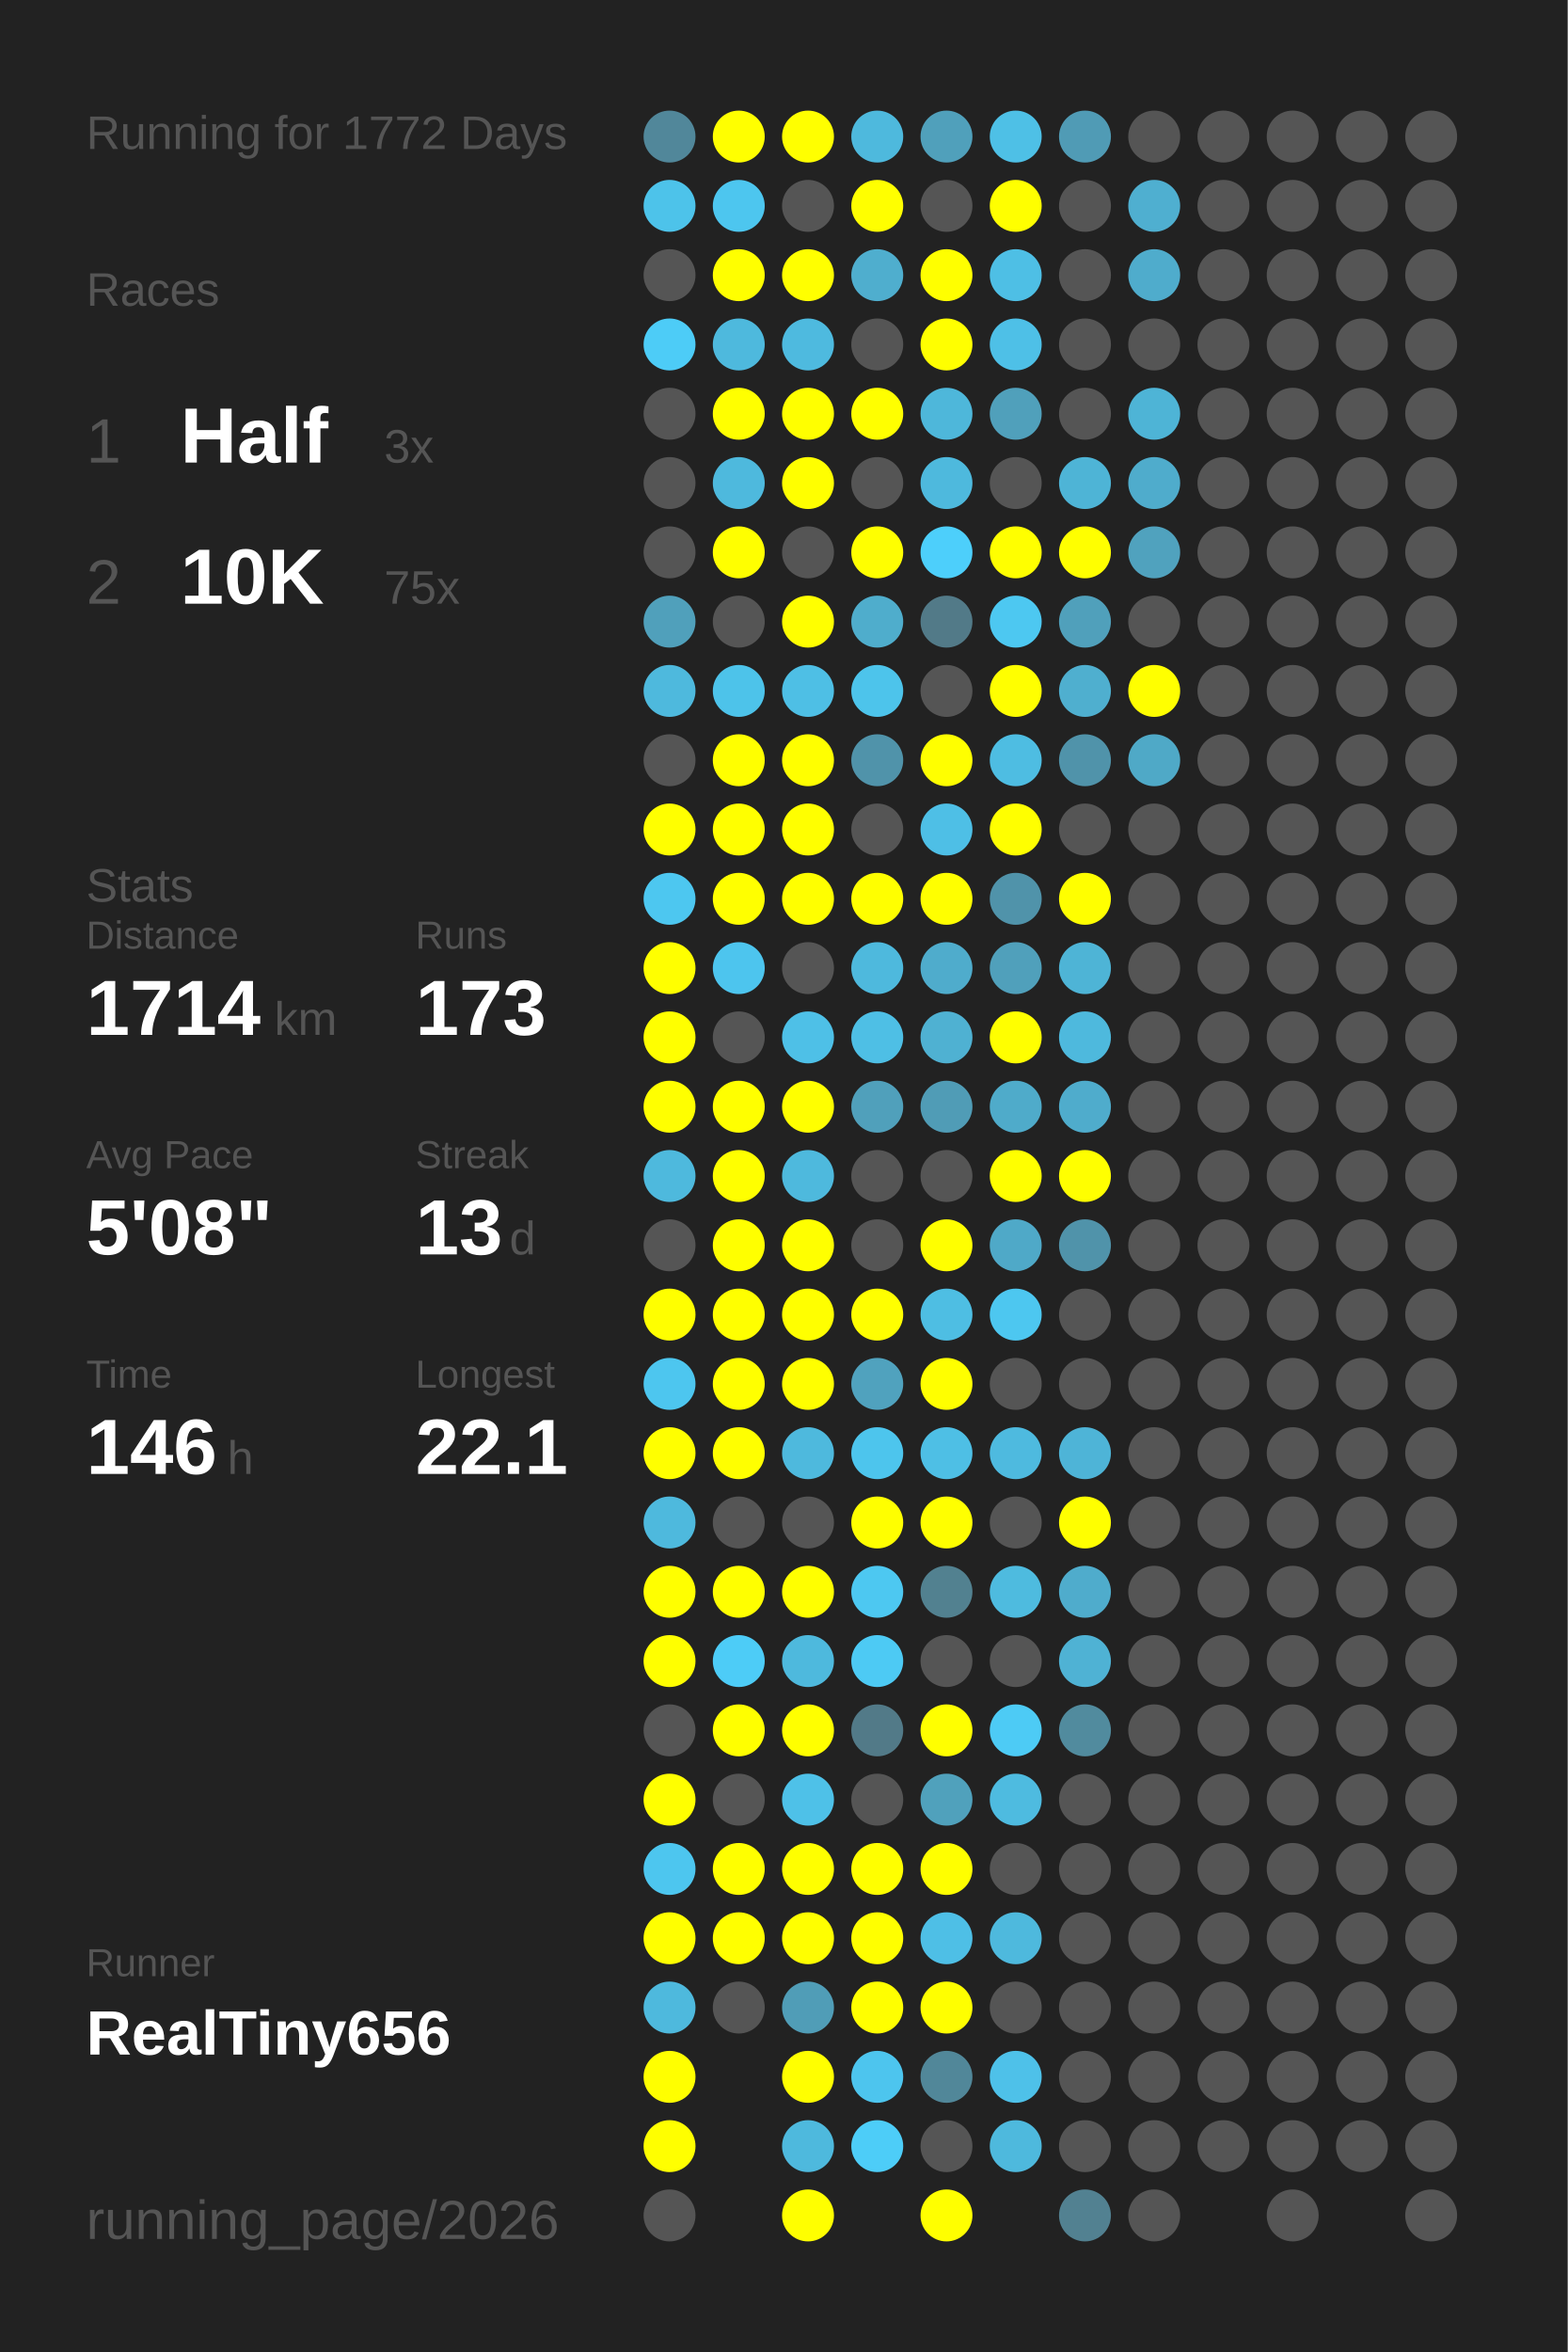
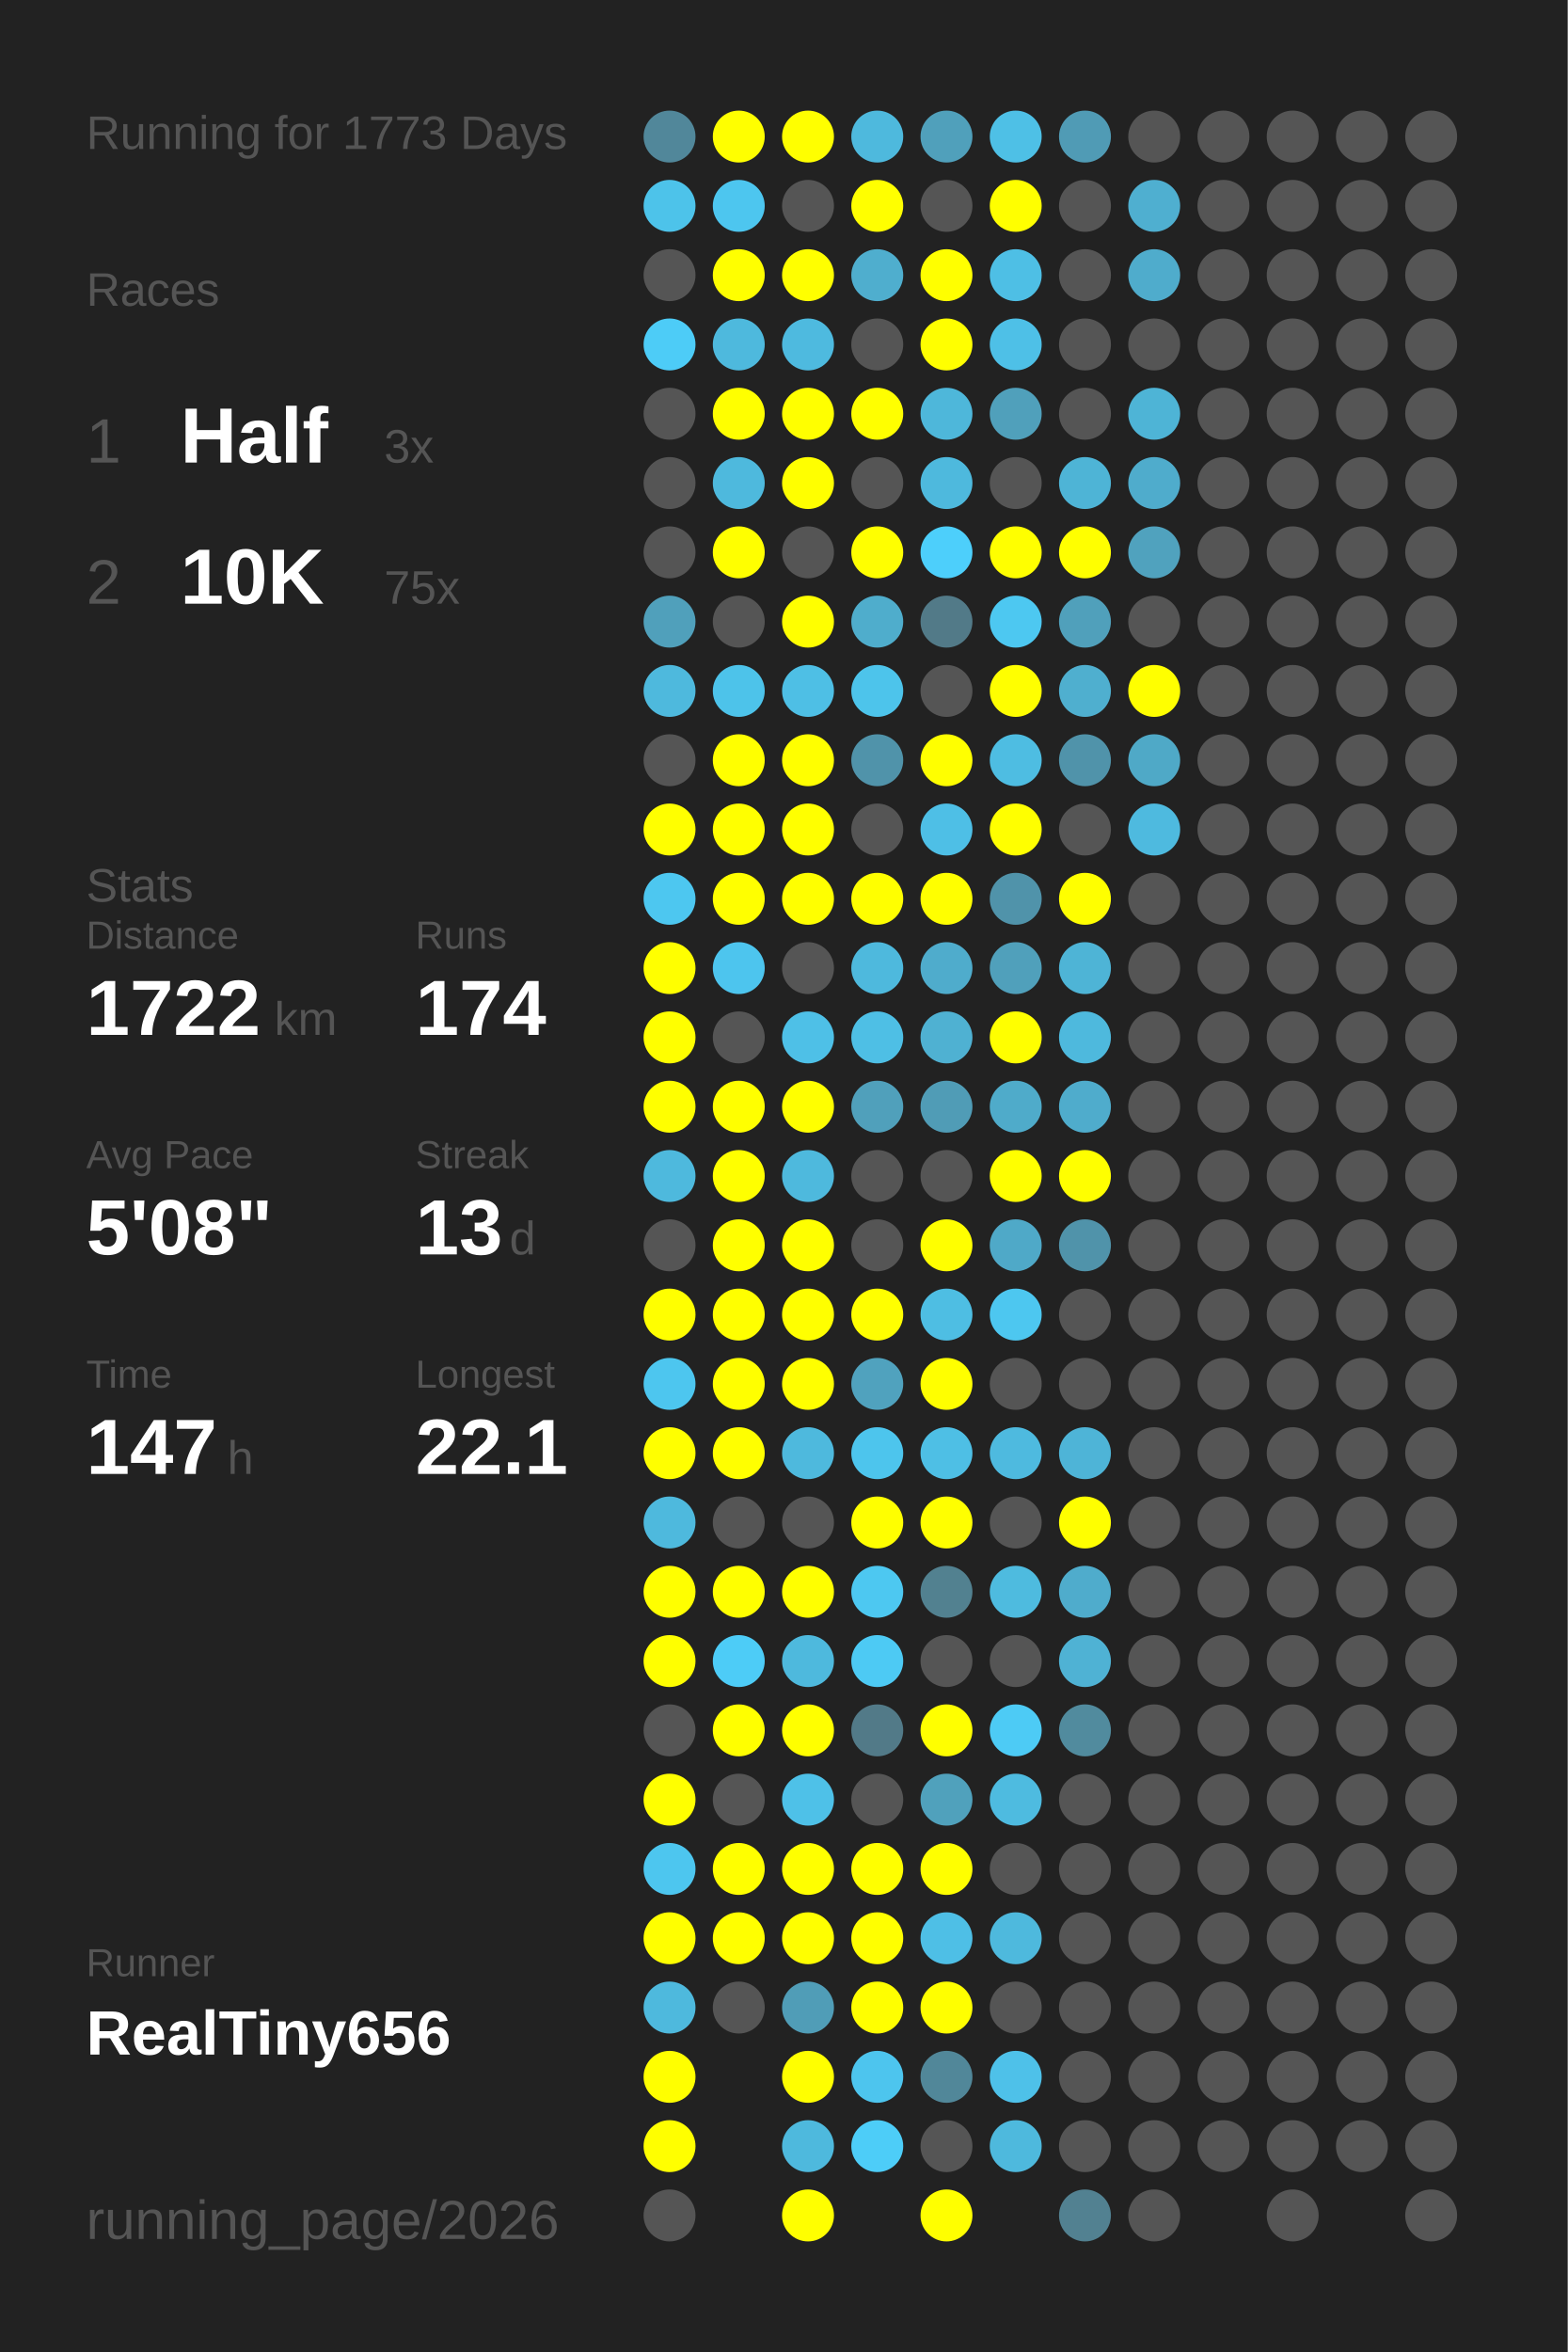
<svg xmlns="http://www.w3.org/2000/svg" baseProfile="full" height="300mm" version="1.1" viewBox="0,0,200,300" width="200mm">
  <defs />
  <rect fill="#222222" height="300" width="200" x="0" y="0" />
-   <text fill="#555555" style="font-size:6px; font-family:Arial;" x="11" y="19">Running for 1772 Days</text>
+   <text fill="#555555" style="font-size:6px; font-family:Arial;" x="11" y="19">Running for 1773 Days</text>
  <text fill="#555555" style="font-size:6px; font-family:Arial;" x="11" y="39">Races</text>
  <text fill="#555555" style="font-size:8px; font-family:Arial;" x="11" y="59">1</text>
  <text fill="#FFFFFF" style="font-size:10px; font-family:Arial; font-weight:bold;" x="23" y="59">Half</text>
  <text fill="#555555" style="font-size:6px; font-family:Arial;" x="49" y="59">3x</text>
  <text fill="#555555" style="font-size:8px; font-family:Arial;" x="11" y="77">2</text>
  <text fill="#FFFFFF" style="font-size:10px; font-family:Arial; font-weight:bold;" x="23" y="77">10K</text>
  <text fill="#555555" style="font-size:6px; font-family:Arial;" x="49" y="77">75x</text>
  <text fill="#555555" style="font-size:6px; font-family:Arial;" x="11" y="115">Stats</text>
  <text fill="#555555" style="font-size:5px; font-family:Arial;" x="11" y="121">Distance</text>
-   <text fill="#FFFFFF" style="font-size:10px; font-family:Arial; font-weight:bold;" x="11" y="132">1714</text>
+   <text fill="#FFFFFF" style="font-size:10px; font-family:Arial; font-weight:bold;" x="11" y="132">1722</text>
  <text fill="#555555" style="font-size:6px; font-family:Arial;" x="35" y="132">km</text>
  <text fill="#555555" style="font-size:5px; font-family:Arial;" x="53" y="121">Runs</text>
-   <text fill="#FFFFFF" style="font-size:10px; font-family:Arial; font-weight:bold;" x="53" y="132">173</text>
+   <text fill="#FFFFFF" style="font-size:10px; font-family:Arial; font-weight:bold;" x="53" y="132">174</text>
  <text fill="#555555" style="font-size:5px; font-family:Arial;" x="11" y="149">Avg Pace</text>
  <text fill="#FFFFFF" style="font-size:10px; font-family:Arial; font-weight:bold;" x="11" y="160">5'08"</text>
  <text fill="#555555" style="font-size:5px; font-family:Arial;" x="53" y="149">Streak</text>
  <text fill="#FFFFFF" style="font-size:10px; font-family:Arial; font-weight:bold;" x="53" y="160">13</text>
  <text fill="#555555" style="font-size:6px; font-family:Arial;" x="65" y="160">d</text>
  <text fill="#555555" style="font-size:5px; font-family:Arial;" x="11" y="177">Time</text>
-   <text fill="#FFFFFF" style="font-size:10px; font-family:Arial; font-weight:bold;" x="11" y="188">146</text>
+   <text fill="#FFFFFF" style="font-size:10px; font-family:Arial; font-weight:bold;" x="11" y="188">147</text>
  <text fill="#555555" style="font-size:6px; font-family:Arial;" x="29" y="188">h</text>
  <text fill="#555555" style="font-size:5px; font-family:Arial;" x="53" y="177">Longest</text>
  <text fill="#FFFFFF" style="font-size:10px; font-family:Arial; font-weight:bold;" x="53" y="188">22.1</text>
  <text fill="#555555" style="font-size:5px; font-family:Arial;" x="11" y="252.065">Runner</text>
  <text fill="#FFFFFF" style="font-size:8px; font-family:Arial; font-weight:bold;" x="11" y="262.065">RealTiny656</text>
  <text fill="#555555" style="font-size:7px; font-family:Arial;" x="11" y="285.581">running_page/2026</text>
  <circle cx="85.417" cy="17.419" fill="#51879a" r="3.312" />
  <circle cx="85.417" cy="26.258" fill="#4dc3ea" r="3.312" />
  <circle cx="85.417" cy="35.097" fill="#555555" r="3.312" />
  <circle cx="85.417" cy="43.935" fill="#4dccf7" r="3.312" />
  <circle cx="85.417" cy="52.774" fill="#555555" r="3.312" />
  <circle cx="85.417" cy="61.613" fill="#555555" r="3.312" />
  <circle cx="85.417" cy="70.452" fill="#555555" r="3.312" />
  <circle cx="85.417" cy="79.29" fill="#50a0bb" r="3.312" />
  <circle cx="85.417" cy="88.129" fill="#4eb9dd" r="3.312" />
  <circle cx="85.417" cy="96.968" fill="#555555" r="3.312" />
  <circle cx="85.417" cy="105.806" fill="#FFFF00" r="3.312" />
  <circle cx="85.417" cy="114.645" fill="#4dc7f0" r="3.312" />
  <circle cx="85.417" cy="123.484" fill="#FFFF00" r="3.312" />
  <circle cx="85.417" cy="132.323" fill="#FFFF00" r="3.312" />
  <circle cx="85.417" cy="141.161" fill="#FFFF00" r="3.312" />
  <circle cx="85.417" cy="150" fill="#4eb9dd" r="3.312" />
  <circle cx="85.417" cy="158.839" fill="#555555" r="3.312" />
  <circle cx="85.417" cy="167.677" fill="#FFFF00" r="3.312" />
  <circle cx="85.417" cy="176.516" fill="#4dc6ef" r="3.312" />
  <circle cx="85.417" cy="185.355" fill="#FFFF00" r="3.312" />
  <circle cx="85.417" cy="194.194" fill="#4eb9dd" r="3.312" />
  <circle cx="85.417" cy="203.032" fill="#FFFF00" r="3.312" />
  <circle cx="85.417" cy="211.871" fill="#FFFF00" r="3.312" />
  <circle cx="85.417" cy="220.71" fill="#555555" r="3.312" />
  <circle cx="85.417" cy="229.548" fill="#FFFF00" r="3.312" />
  <circle cx="85.417" cy="238.387" fill="#4dc6ef" r="3.312" />
  <circle cx="85.417" cy="247.226" fill="#FFFF00" r="3.312" />
  <circle cx="85.417" cy="256.065" fill="#4eb9dd" r="3.312" />
  <circle cx="85.417" cy="264.903" fill="#FFFF00" r="3.312" />
  <circle cx="85.417" cy="273.742" fill="#FFFF00" r="3.312" />
  <circle cx="85.417" cy="282.581" fill="#555555" r="3.312" />
  <circle cx="94.25" cy="17.419" fill="#FFFF00" r="3.312" />
  <circle cx="94.25" cy="26.258" fill="#4dc6ef" r="3.312" />
  <circle cx="94.25" cy="35.097" fill="#FFFF00" r="3.312" />
  <circle cx="94.25" cy="43.935" fill="#4eb9dd" r="3.312" />
  <circle cx="94.25" cy="52.774" fill="#FFFF00" r="3.312" />
  <circle cx="94.25" cy="61.613" fill="#4eb9dd" r="3.312" />
  <circle cx="94.25" cy="70.452" fill="#FFFF00" r="3.312" />
  <circle cx="94.25" cy="79.29" fill="#555555" r="3.312" />
  <circle cx="94.25" cy="88.129" fill="#4dc3ea" r="3.312" />
  <circle cx="94.25" cy="96.968" fill="#FFFF00" r="3.312" />
  <circle cx="94.25" cy="105.806" fill="#FFFF00" r="3.312" />
  <circle cx="94.25" cy="114.645" fill="#FFFF00" r="3.312" />
  <circle cx="94.25" cy="123.484" fill="#4dc5ee" r="3.312" />
  <circle cx="94.25" cy="132.323" fill="#555555" r="3.312" />
  <circle cx="94.25" cy="141.161" fill="#FFFF00" r="3.312" />
  <circle cx="94.25" cy="150" fill="#FFFF00" r="3.312" />
  <circle cx="94.25" cy="158.839" fill="#FFFF00" r="3.312" />
  <circle cx="94.25" cy="167.677" fill="#FFFF00" r="3.312" />
  <circle cx="94.25" cy="176.516" fill="#FFFF00" r="3.312" />
  <circle cx="94.25" cy="185.355" fill="#FFFF00" r="3.312" />
  <circle cx="94.25" cy="194.194" fill="#555555" r="3.312" />
  <circle cx="94.25" cy="203.032" fill="#FFFF00" r="3.312" />
  <circle cx="94.25" cy="211.871" fill="#4dccf7" r="3.312" />
  <circle cx="94.25" cy="220.71" fill="#FFFF00" r="3.312" />
  <circle cx="94.25" cy="229.548" fill="#555555" r="3.312" />
  <circle cx="94.25" cy="238.387" fill="#FFFF00" r="3.312" />
  <circle cx="94.25" cy="247.226" fill="#FFFF00" r="3.312" />
  <circle cx="94.25" cy="256.065" fill="#555555" r="3.312" />
  <circle cx="103.083" cy="17.419" fill="#FFFF00" r="3.312" />
  <circle cx="103.083" cy="26.258" fill="#555555" r="3.312" />
  <circle cx="103.083" cy="35.097" fill="#FFFF00" r="3.312" />
  <circle cx="103.083" cy="43.935" fill="#4ebadf" r="3.312" />
  <circle cx="103.083" cy="52.774" fill="#FFFF00" r="3.312" />
  <circle cx="103.083" cy="61.613" fill="#FFFF00" r="3.312" />
  <circle cx="103.083" cy="70.452" fill="#555555" r="3.312" />
  <circle cx="103.083" cy="79.29" fill="#FFFF00" r="3.312" />
  <circle cx="103.083" cy="88.129" fill="#4ebfe5" r="3.312" />
  <circle cx="103.083" cy="96.968" fill="#FFFF00" r="3.312" />
  <circle cx="103.083" cy="105.806" fill="#FFFF00" r="3.312" />
  <circle cx="103.083" cy="114.645" fill="#FFFF00" r="3.312" />
  <circle cx="103.083" cy="123.484" fill="#555555" r="3.312" />
  <circle cx="103.083" cy="132.323" fill="#4ec0e7" r="3.312" />
  <circle cx="103.083" cy="141.161" fill="#FFFF00" r="3.312" />
  <circle cx="103.083" cy="150" fill="#4eb9dd" r="3.312" />
  <circle cx="103.083" cy="158.839" fill="#FFFF00" r="3.312" />
  <circle cx="103.083" cy="167.677" fill="#FFFF00" r="3.312" />
  <circle cx="103.083" cy="176.516" fill="#FFFF00" r="3.312" />
  <circle cx="103.083" cy="185.355" fill="#4eb9dd" r="3.312" />
  <circle cx="103.083" cy="194.194" fill="#555555" r="3.312" />
  <circle cx="103.083" cy="203.032" fill="#FFFF00" r="3.312" />
  <circle cx="103.083" cy="211.871" fill="#4eb9dd" r="3.312" />
  <circle cx="103.083" cy="220.71" fill="#FFFF00" r="3.312" />
  <circle cx="103.083" cy="229.548" fill="#4ec1e8" r="3.312" />
  <circle cx="103.083" cy="238.387" fill="#FFFF00" r="3.312" />
  <circle cx="103.083" cy="247.226" fill="#FFFF00" r="3.312" />
  <circle cx="103.083" cy="256.065" fill="#509db7" r="3.312" />
  <circle cx="103.083" cy="264.903" fill="#FFFF00" r="3.312" />
  <circle cx="103.083" cy="273.742" fill="#4eb9dd" r="3.312" />
  <circle cx="103.083" cy="282.581" fill="#FFFF00" r="3.312" />
  <circle cx="111.917" cy="17.419" fill="#4eb9dd" r="3.312" />
  <circle cx="111.917" cy="26.258" fill="#FFFF00" r="3.312" />
  <circle cx="111.917" cy="35.097" fill="#4faece" r="3.312" />
  <circle cx="111.917" cy="43.935" fill="#555555" r="3.312" />
  <circle cx="111.917" cy="52.774" fill="#FFFF00" r="3.312" />
  <circle cx="111.917" cy="61.613" fill="#555555" r="3.312" />
  <circle cx="111.917" cy="70.452" fill="#FFFF00" r="3.312" />
  <circle cx="111.917" cy="79.29" fill="#4fadcc" r="3.312" />
  <circle cx="111.917" cy="88.129" fill="#4dc4eb" r="3.312" />
  <circle cx="111.917" cy="96.968" fill="#5093aa" r="3.312" />
  <circle cx="111.917" cy="105.806" fill="#555555" r="3.312" />
  <circle cx="111.917" cy="114.645" fill="#FFFF00" r="3.312" />
  <circle cx="111.917" cy="123.484" fill="#4eb9dd" r="3.312" />
  <circle cx="111.917" cy="132.323" fill="#4ebfe5" r="3.312" />
  <circle cx="111.917" cy="141.161" fill="#50a0bb" r="3.312" />
  <circle cx="111.917" cy="150" fill="#555555" r="3.312" />
  <circle cx="111.917" cy="158.839" fill="#555555" r="3.312" />
  <circle cx="111.917" cy="167.677" fill="#FFFF00" r="3.312" />
  <circle cx="111.917" cy="176.516" fill="#50a2be" r="3.312" />
  <circle cx="111.917" cy="185.355" fill="#4dc5ed" r="3.312" />
  <circle cx="111.917" cy="194.194" fill="#FFFF00" r="3.312" />
  <circle cx="111.917" cy="203.032" fill="#4dc8f1" r="3.312" />
  <circle cx="111.917" cy="211.871" fill="#4dcaf4" r="3.312" />
  <circle cx="111.917" cy="220.71" fill="#527a88" r="3.312" />
  <circle cx="111.917" cy="229.548" fill="#555555" r="3.312" />
  <circle cx="111.917" cy="238.387" fill="#FFFF00" r="3.312" />
  <circle cx="111.917" cy="247.226" fill="#FFFF00" r="3.312" />
  <circle cx="111.917" cy="256.065" fill="#FFFF00" r="3.312" />
  <circle cx="111.917" cy="264.903" fill="#4dc5ee" r="3.312" />
  <circle cx="111.917" cy="273.742" fill="#4dcdf8" r="3.312" />
  <circle cx="120.75" cy="17.419" fill="#50a0bb" r="3.312" />
  <circle cx="120.75" cy="26.258" fill="#555555" r="3.312" />
  <circle cx="120.75" cy="35.097" fill="#FFFF00" r="3.312" />
  <circle cx="120.75" cy="43.935" fill="#FFFF00" r="3.312" />
  <circle cx="120.75" cy="52.774" fill="#4eb7da" r="3.312" />
  <circle cx="120.75" cy="61.613" fill="#4eb9dd" r="3.312" />
  <circle cx="120.75" cy="70.452" fill="#4dcffb" r="3.312" />
  <circle cx="120.75" cy="79.29" fill="#527a88" r="3.312" />
  <circle cx="120.75" cy="88.129" fill="#555555" r="3.312" />
  <circle cx="120.75" cy="96.968" fill="#FFFF00" r="3.312" />
  <circle cx="120.75" cy="105.806" fill="#4ebfe6" r="3.312" />
  <circle cx="120.75" cy="114.645" fill="#FFFF00" r="3.312" />
  <circle cx="120.75" cy="123.484" fill="#4faccc" r="3.312" />
  <circle cx="120.75" cy="132.323" fill="#4fb1d2" r="3.312" />
  <circle cx="120.75" cy="141.161" fill="#509cb6" r="3.312" />
  <circle cx="120.75" cy="150" fill="#555555" r="3.312" />
  <circle cx="120.75" cy="158.839" fill="#FFFF00" r="3.312" />
  <circle cx="120.75" cy="167.677" fill="#4ebee3" r="3.312" />
  <circle cx="120.75" cy="176.516" fill="#FFFF00" r="3.312" />
  <circle cx="120.75" cy="185.355" fill="#4ebfe5" r="3.312" />
  <circle cx="120.75" cy="194.194" fill="#FFFF00" r="3.312" />
  <circle cx="120.75" cy="203.032" fill="#528190" r="3.312" />
  <circle cx="120.75" cy="211.871" fill="#555555" r="3.312" />
  <circle cx="120.75" cy="220.71" fill="#FFFF00" r="3.312" />
  <circle cx="120.75" cy="229.548" fill="#50a1bc" r="3.312" />
  <circle cx="120.75" cy="238.387" fill="#FFFF00" r="3.312" />
  <circle cx="120.75" cy="247.226" fill="#4ebfe6" r="3.312" />
  <circle cx="120.75" cy="256.065" fill="#FFFF00" r="3.312" />
  <circle cx="120.75" cy="264.903" fill="#518799" r="3.312" />
  <circle cx="120.75" cy="273.742" fill="#555555" r="3.312" />
  <circle cx="120.75" cy="282.581" fill="#FFFF00" r="3.312" />
  <circle cx="129.583" cy="17.419" fill="#4ec0e6" r="3.312" />
  <circle cx="129.583" cy="26.258" fill="#FFFF00" r="3.312" />
  <circle cx="129.583" cy="35.097" fill="#4ebfe5" r="3.312" />
  <circle cx="129.583" cy="43.935" fill="#4ec0e7" r="3.312" />
  <circle cx="129.583" cy="52.774" fill="#50a0bb" r="3.312" />
  <circle cx="129.583" cy="61.613" fill="#555555" r="3.312" />
  <circle cx="129.583" cy="70.452" fill="#FFFF00" r="3.312" />
  <circle cx="129.583" cy="79.29" fill="#4dc8f1" r="3.312" />
  <circle cx="129.583" cy="88.129" fill="#FFFF00" r="3.312" />
  <circle cx="129.583" cy="96.968" fill="#4ebde2" r="3.312" />
  <circle cx="129.583" cy="105.806" fill="#FFFF00" r="3.312" />
  <circle cx="129.583" cy="114.645" fill="#5093aa" r="3.312" />
  <circle cx="129.583" cy="123.484" fill="#50a0bb" r="3.312" />
  <circle cx="129.583" cy="132.323" fill="#FFFF00" r="3.312" />
  <circle cx="129.583" cy="141.161" fill="#4fabca" r="3.312" />
  <circle cx="129.583" cy="150" fill="#FFFF00" r="3.312" />
  <circle cx="129.583" cy="158.839" fill="#4fa9c8" r="3.312" />
  <circle cx="129.583" cy="167.677" fill="#4dc7f0" r="3.312" />
  <circle cx="129.583" cy="176.516" fill="#555555" r="3.312" />
  <circle cx="129.583" cy="185.355" fill="#4ebadf" r="3.312" />
  <circle cx="129.583" cy="194.194" fill="#555555" r="3.312" />
  <circle cx="129.583" cy="203.032" fill="#4ebbdf" r="3.312" />
  <circle cx="129.583" cy="211.871" fill="#555555" r="3.312" />
  <circle cx="129.583" cy="220.71" fill="#4dcbf5" r="3.312" />
  <circle cx="129.583" cy="229.548" fill="#4ebbe0" r="3.312" />
  <circle cx="129.583" cy="238.387" fill="#555555" r="3.312" />
  <circle cx="129.583" cy="247.226" fill="#4eb9dd" r="3.312" />
  <circle cx="129.583" cy="256.065" fill="#555555" r="3.312" />
  <circle cx="129.583" cy="264.903" fill="#4ec1e9" r="3.312" />
  <circle cx="129.583" cy="273.742" fill="#4eb9dd" r="3.312" />
  <circle cx="138.417" cy="17.419" fill="#509bb5" r="3.312" />
  <circle cx="138.417" cy="26.258" fill="#555555" r="3.312" />
  <circle cx="138.417" cy="35.097" fill="#555555" r="3.312" />
  <circle cx="138.417" cy="43.935" fill="#555555" r="3.312" />
  <circle cx="138.417" cy="52.774" fill="#555555" r="3.312" />
  <circle cx="138.417" cy="61.613" fill="#4eb4d6" r="3.312" />
  <circle cx="138.417" cy="70.452" fill="#FFFF00" r="3.312" />
  <circle cx="138.417" cy="79.29" fill="#50a0bb" r="3.312" />
  <circle cx="138.417" cy="88.129" fill="#4fafcf" r="3.312" />
  <circle cx="138.417" cy="96.968" fill="#5093aa" r="3.312" />
  <circle cx="138.417" cy="105.806" fill="#555555" r="3.312" />
  <circle cx="138.417" cy="114.645" fill="#FFFF00" r="3.312" />
  <circle cx="138.417" cy="123.484" fill="#4eb4d6" r="3.312" />
  <circle cx="138.417" cy="132.323" fill="#4eb9dd" r="3.312" />
  <circle cx="138.417" cy="141.161" fill="#4faccc" r="3.312" />
  <circle cx="138.417" cy="150" fill="#FFFF00" r="3.312" />
  <circle cx="138.417" cy="158.839" fill="#5093aa" r="3.312" />
  <circle cx="138.417" cy="167.677" fill="#555555" r="3.312" />
  <circle cx="138.417" cy="176.516" fill="#555555" r="3.312" />
  <circle cx="138.417" cy="185.355" fill="#4eb4d7" r="3.312" />
  <circle cx="138.417" cy="194.194" fill="#FFFF00" r="3.312" />
  <circle cx="138.417" cy="203.032" fill="#4faccc" r="3.312" />
  <circle cx="138.417" cy="211.871" fill="#4fb2d4" r="3.312" />
  <circle cx="138.417" cy="220.71" fill="#518b9e" r="3.312" />
  <circle cx="138.417" cy="229.548" fill="#555555" r="3.312" />
  <circle cx="138.417" cy="238.387" fill="#555555" r="3.312" />
  <circle cx="138.417" cy="247.226" fill="#555555" r="3.312" />
  <circle cx="138.417" cy="256.065" fill="#555555" r="3.312" />
  <circle cx="138.417" cy="264.903" fill="#555555" r="3.312" />
  <circle cx="138.417" cy="273.742" fill="#555555" r="3.312" />
  <circle cx="138.417" cy="282.581" fill="#528191" r="3.312" />
  <circle cx="147.25" cy="17.419" fill="#555555" r="3.312" />
  <circle cx="147.25" cy="26.258" fill="#4fafd0" r="3.312" />
  <circle cx="147.25" cy="35.097" fill="#4faccc" r="3.312" />
  <circle cx="147.25" cy="43.935" fill="#555555" r="3.312" />
  <circle cx="147.25" cy="52.774" fill="#4eb4d6" r="3.312" />
  <circle cx="147.25" cy="61.613" fill="#4faccc" r="3.312" />
  <circle cx="147.25" cy="70.452" fill="#50a2be" r="3.312" />
  <circle cx="147.25" cy="79.29" fill="#555555" r="3.312" />
  <circle cx="147.25" cy="88.129" fill="#FFFF00" r="3.312" />
  <circle cx="147.25" cy="96.968" fill="#4fa9c7" r="3.312" />
-   <circle cx="147.25" cy="105.806" fill="#555555" r="3.312" />
+   <circle cx="147.25" cy="105.806" fill="#4ebadf" r="3.312" />
  <circle cx="147.25" cy="114.645" fill="#555555" r="3.312" />
  <circle cx="147.25" cy="123.484" fill="#555555" r="3.312" />
  <circle cx="147.25" cy="132.323" fill="#555555" r="3.312" />
  <circle cx="147.25" cy="141.161" fill="#555555" r="3.312" />
  <circle cx="147.25" cy="150" fill="#555555" r="3.312" />
  <circle cx="147.25" cy="158.839" fill="#555555" r="3.312" />
  <circle cx="147.25" cy="167.677" fill="#555555" r="3.312" />
  <circle cx="147.25" cy="176.516" fill="#555555" r="3.312" />
  <circle cx="147.25" cy="185.355" fill="#555555" r="3.312" />
  <circle cx="147.25" cy="194.194" fill="#555555" r="3.312" />
  <circle cx="147.25" cy="203.032" fill="#555555" r="3.312" />
  <circle cx="147.25" cy="211.871" fill="#555555" r="3.312" />
  <circle cx="147.25" cy="220.71" fill="#555555" r="3.312" />
  <circle cx="147.25" cy="229.548" fill="#555555" r="3.312" />
  <circle cx="147.25" cy="238.387" fill="#555555" r="3.312" />
  <circle cx="147.25" cy="247.226" fill="#555555" r="3.312" />
  <circle cx="147.25" cy="256.065" fill="#555555" r="3.312" />
  <circle cx="147.25" cy="264.903" fill="#555555" r="3.312" />
  <circle cx="147.25" cy="273.742" fill="#555555" r="3.312" />
  <circle cx="147.25" cy="282.581" fill="#555555" r="3.312" />
  <circle cx="156.083" cy="17.419" fill="#555555" r="3.312" />
  <circle cx="156.083" cy="26.258" fill="#555555" r="3.312" />
  <circle cx="156.083" cy="35.097" fill="#555555" r="3.312" />
  <circle cx="156.083" cy="43.935" fill="#555555" r="3.312" />
  <circle cx="156.083" cy="52.774" fill="#555555" r="3.312" />
  <circle cx="156.083" cy="61.613" fill="#555555" r="3.312" />
  <circle cx="156.083" cy="70.452" fill="#555555" r="3.312" />
  <circle cx="156.083" cy="79.29" fill="#555555" r="3.312" />
  <circle cx="156.083" cy="88.129" fill="#555555" r="3.312" />
  <circle cx="156.083" cy="96.968" fill="#555555" r="3.312" />
  <circle cx="156.083" cy="105.806" fill="#555555" r="3.312" />
  <circle cx="156.083" cy="114.645" fill="#555555" r="3.312" />
  <circle cx="156.083" cy="123.484" fill="#555555" r="3.312" />
  <circle cx="156.083" cy="132.323" fill="#555555" r="3.312" />
  <circle cx="156.083" cy="141.161" fill="#555555" r="3.312" />
  <circle cx="156.083" cy="150" fill="#555555" r="3.312" />
  <circle cx="156.083" cy="158.839" fill="#555555" r="3.312" />
  <circle cx="156.083" cy="167.677" fill="#555555" r="3.312" />
  <circle cx="156.083" cy="176.516" fill="#555555" r="3.312" />
  <circle cx="156.083" cy="185.355" fill="#555555" r="3.312" />
  <circle cx="156.083" cy="194.194" fill="#555555" r="3.312" />
  <circle cx="156.083" cy="203.032" fill="#555555" r="3.312" />
  <circle cx="156.083" cy="211.871" fill="#555555" r="3.312" />
  <circle cx="156.083" cy="220.71" fill="#555555" r="3.312" />
  <circle cx="156.083" cy="229.548" fill="#555555" r="3.312" />
  <circle cx="156.083" cy="238.387" fill="#555555" r="3.312" />
  <circle cx="156.083" cy="247.226" fill="#555555" r="3.312" />
  <circle cx="156.083" cy="256.065" fill="#555555" r="3.312" />
  <circle cx="156.083" cy="264.903" fill="#555555" r="3.312" />
  <circle cx="156.083" cy="273.742" fill="#555555" r="3.312" />
  <circle cx="164.917" cy="17.419" fill="#555555" r="3.312" />
  <circle cx="164.917" cy="26.258" fill="#555555" r="3.312" />
  <circle cx="164.917" cy="35.097" fill="#555555" r="3.312" />
  <circle cx="164.917" cy="43.935" fill="#555555" r="3.312" />
  <circle cx="164.917" cy="52.774" fill="#555555" r="3.312" />
  <circle cx="164.917" cy="61.613" fill="#555555" r="3.312" />
  <circle cx="164.917" cy="70.452" fill="#555555" r="3.312" />
  <circle cx="164.917" cy="79.29" fill="#555555" r="3.312" />
  <circle cx="164.917" cy="88.129" fill="#555555" r="3.312" />
  <circle cx="164.917" cy="96.968" fill="#555555" r="3.312" />
  <circle cx="164.917" cy="105.806" fill="#555555" r="3.312" />
  <circle cx="164.917" cy="114.645" fill="#555555" r="3.312" />
  <circle cx="164.917" cy="123.484" fill="#555555" r="3.312" />
  <circle cx="164.917" cy="132.323" fill="#555555" r="3.312" />
  <circle cx="164.917" cy="141.161" fill="#555555" r="3.312" />
  <circle cx="164.917" cy="150" fill="#555555" r="3.312" />
  <circle cx="164.917" cy="158.839" fill="#555555" r="3.312" />
  <circle cx="164.917" cy="167.677" fill="#555555" r="3.312" />
  <circle cx="164.917" cy="176.516" fill="#555555" r="3.312" />
  <circle cx="164.917" cy="185.355" fill="#555555" r="3.312" />
  <circle cx="164.917" cy="194.194" fill="#555555" r="3.312" />
  <circle cx="164.917" cy="203.032" fill="#555555" r="3.312" />
  <circle cx="164.917" cy="211.871" fill="#555555" r="3.312" />
  <circle cx="164.917" cy="220.71" fill="#555555" r="3.312" />
  <circle cx="164.917" cy="229.548" fill="#555555" r="3.312" />
  <circle cx="164.917" cy="238.387" fill="#555555" r="3.312" />
  <circle cx="164.917" cy="247.226" fill="#555555" r="3.312" />
  <circle cx="164.917" cy="256.065" fill="#555555" r="3.312" />
  <circle cx="164.917" cy="264.903" fill="#555555" r="3.312" />
  <circle cx="164.917" cy="273.742" fill="#555555" r="3.312" />
  <circle cx="164.917" cy="282.581" fill="#555555" r="3.312" />
  <circle cx="173.75" cy="17.419" fill="#555555" r="3.312" />
  <circle cx="173.75" cy="26.258" fill="#555555" r="3.312" />
  <circle cx="173.75" cy="35.097" fill="#555555" r="3.312" />
  <circle cx="173.75" cy="43.935" fill="#555555" r="3.312" />
  <circle cx="173.75" cy="52.774" fill="#555555" r="3.312" />
  <circle cx="173.75" cy="61.613" fill="#555555" r="3.312" />
  <circle cx="173.75" cy="70.452" fill="#555555" r="3.312" />
  <circle cx="173.75" cy="79.29" fill="#555555" r="3.312" />
  <circle cx="173.75" cy="88.129" fill="#555555" r="3.312" />
  <circle cx="173.75" cy="96.968" fill="#555555" r="3.312" />
  <circle cx="173.75" cy="105.806" fill="#555555" r="3.312" />
  <circle cx="173.75" cy="114.645" fill="#555555" r="3.312" />
  <circle cx="173.75" cy="123.484" fill="#555555" r="3.312" />
  <circle cx="173.75" cy="132.323" fill="#555555" r="3.312" />
  <circle cx="173.75" cy="141.161" fill="#555555" r="3.312" />
  <circle cx="173.75" cy="150" fill="#555555" r="3.312" />
  <circle cx="173.75" cy="158.839" fill="#555555" r="3.312" />
  <circle cx="173.75" cy="167.677" fill="#555555" r="3.312" />
  <circle cx="173.75" cy="176.516" fill="#555555" r="3.312" />
  <circle cx="173.75" cy="185.355" fill="#555555" r="3.312" />
  <circle cx="173.75" cy="194.194" fill="#555555" r="3.312" />
  <circle cx="173.75" cy="203.032" fill="#555555" r="3.312" />
  <circle cx="173.75" cy="211.871" fill="#555555" r="3.312" />
  <circle cx="173.75" cy="220.71" fill="#555555" r="3.312" />
  <circle cx="173.75" cy="229.548" fill="#555555" r="3.312" />
  <circle cx="173.75" cy="238.387" fill="#555555" r="3.312" />
  <circle cx="173.75" cy="247.226" fill="#555555" r="3.312" />
  <circle cx="173.75" cy="256.065" fill="#555555" r="3.312" />
  <circle cx="173.75" cy="264.903" fill="#555555" r="3.312" />
  <circle cx="173.75" cy="273.742" fill="#555555" r="3.312" />
  <circle cx="182.583" cy="17.419" fill="#555555" r="3.312" />
  <circle cx="182.583" cy="26.258" fill="#555555" r="3.312" />
  <circle cx="182.583" cy="35.097" fill="#555555" r="3.312" />
  <circle cx="182.583" cy="43.935" fill="#555555" r="3.312" />
  <circle cx="182.583" cy="52.774" fill="#555555" r="3.312" />
  <circle cx="182.583" cy="61.613" fill="#555555" r="3.312" />
  <circle cx="182.583" cy="70.452" fill="#555555" r="3.312" />
  <circle cx="182.583" cy="79.29" fill="#555555" r="3.312" />
  <circle cx="182.583" cy="88.129" fill="#555555" r="3.312" />
  <circle cx="182.583" cy="96.968" fill="#555555" r="3.312" />
  <circle cx="182.583" cy="105.806" fill="#555555" r="3.312" />
  <circle cx="182.583" cy="114.645" fill="#555555" r="3.312" />
  <circle cx="182.583" cy="123.484" fill="#555555" r="3.312" />
  <circle cx="182.583" cy="132.323" fill="#555555" r="3.312" />
  <circle cx="182.583" cy="141.161" fill="#555555" r="3.312" />
  <circle cx="182.583" cy="150" fill="#555555" r="3.312" />
  <circle cx="182.583" cy="158.839" fill="#555555" r="3.312" />
  <circle cx="182.583" cy="167.677" fill="#555555" r="3.312" />
  <circle cx="182.583" cy="176.516" fill="#555555" r="3.312" />
  <circle cx="182.583" cy="185.355" fill="#555555" r="3.312" />
  <circle cx="182.583" cy="194.194" fill="#555555" r="3.312" />
  <circle cx="182.583" cy="203.032" fill="#555555" r="3.312" />
  <circle cx="182.583" cy="211.871" fill="#555555" r="3.312" />
  <circle cx="182.583" cy="220.71" fill="#555555" r="3.312" />
  <circle cx="182.583" cy="229.548" fill="#555555" r="3.312" />
  <circle cx="182.583" cy="238.387" fill="#555555" r="3.312" />
  <circle cx="182.583" cy="247.226" fill="#555555" r="3.312" />
  <circle cx="182.583" cy="256.065" fill="#555555" r="3.312" />
  <circle cx="182.583" cy="264.903" fill="#555555" r="3.312" />
  <circle cx="182.583" cy="273.742" fill="#555555" r="3.312" />
  <circle cx="182.583" cy="282.581" fill="#555555" r="3.312" />
</svg>
